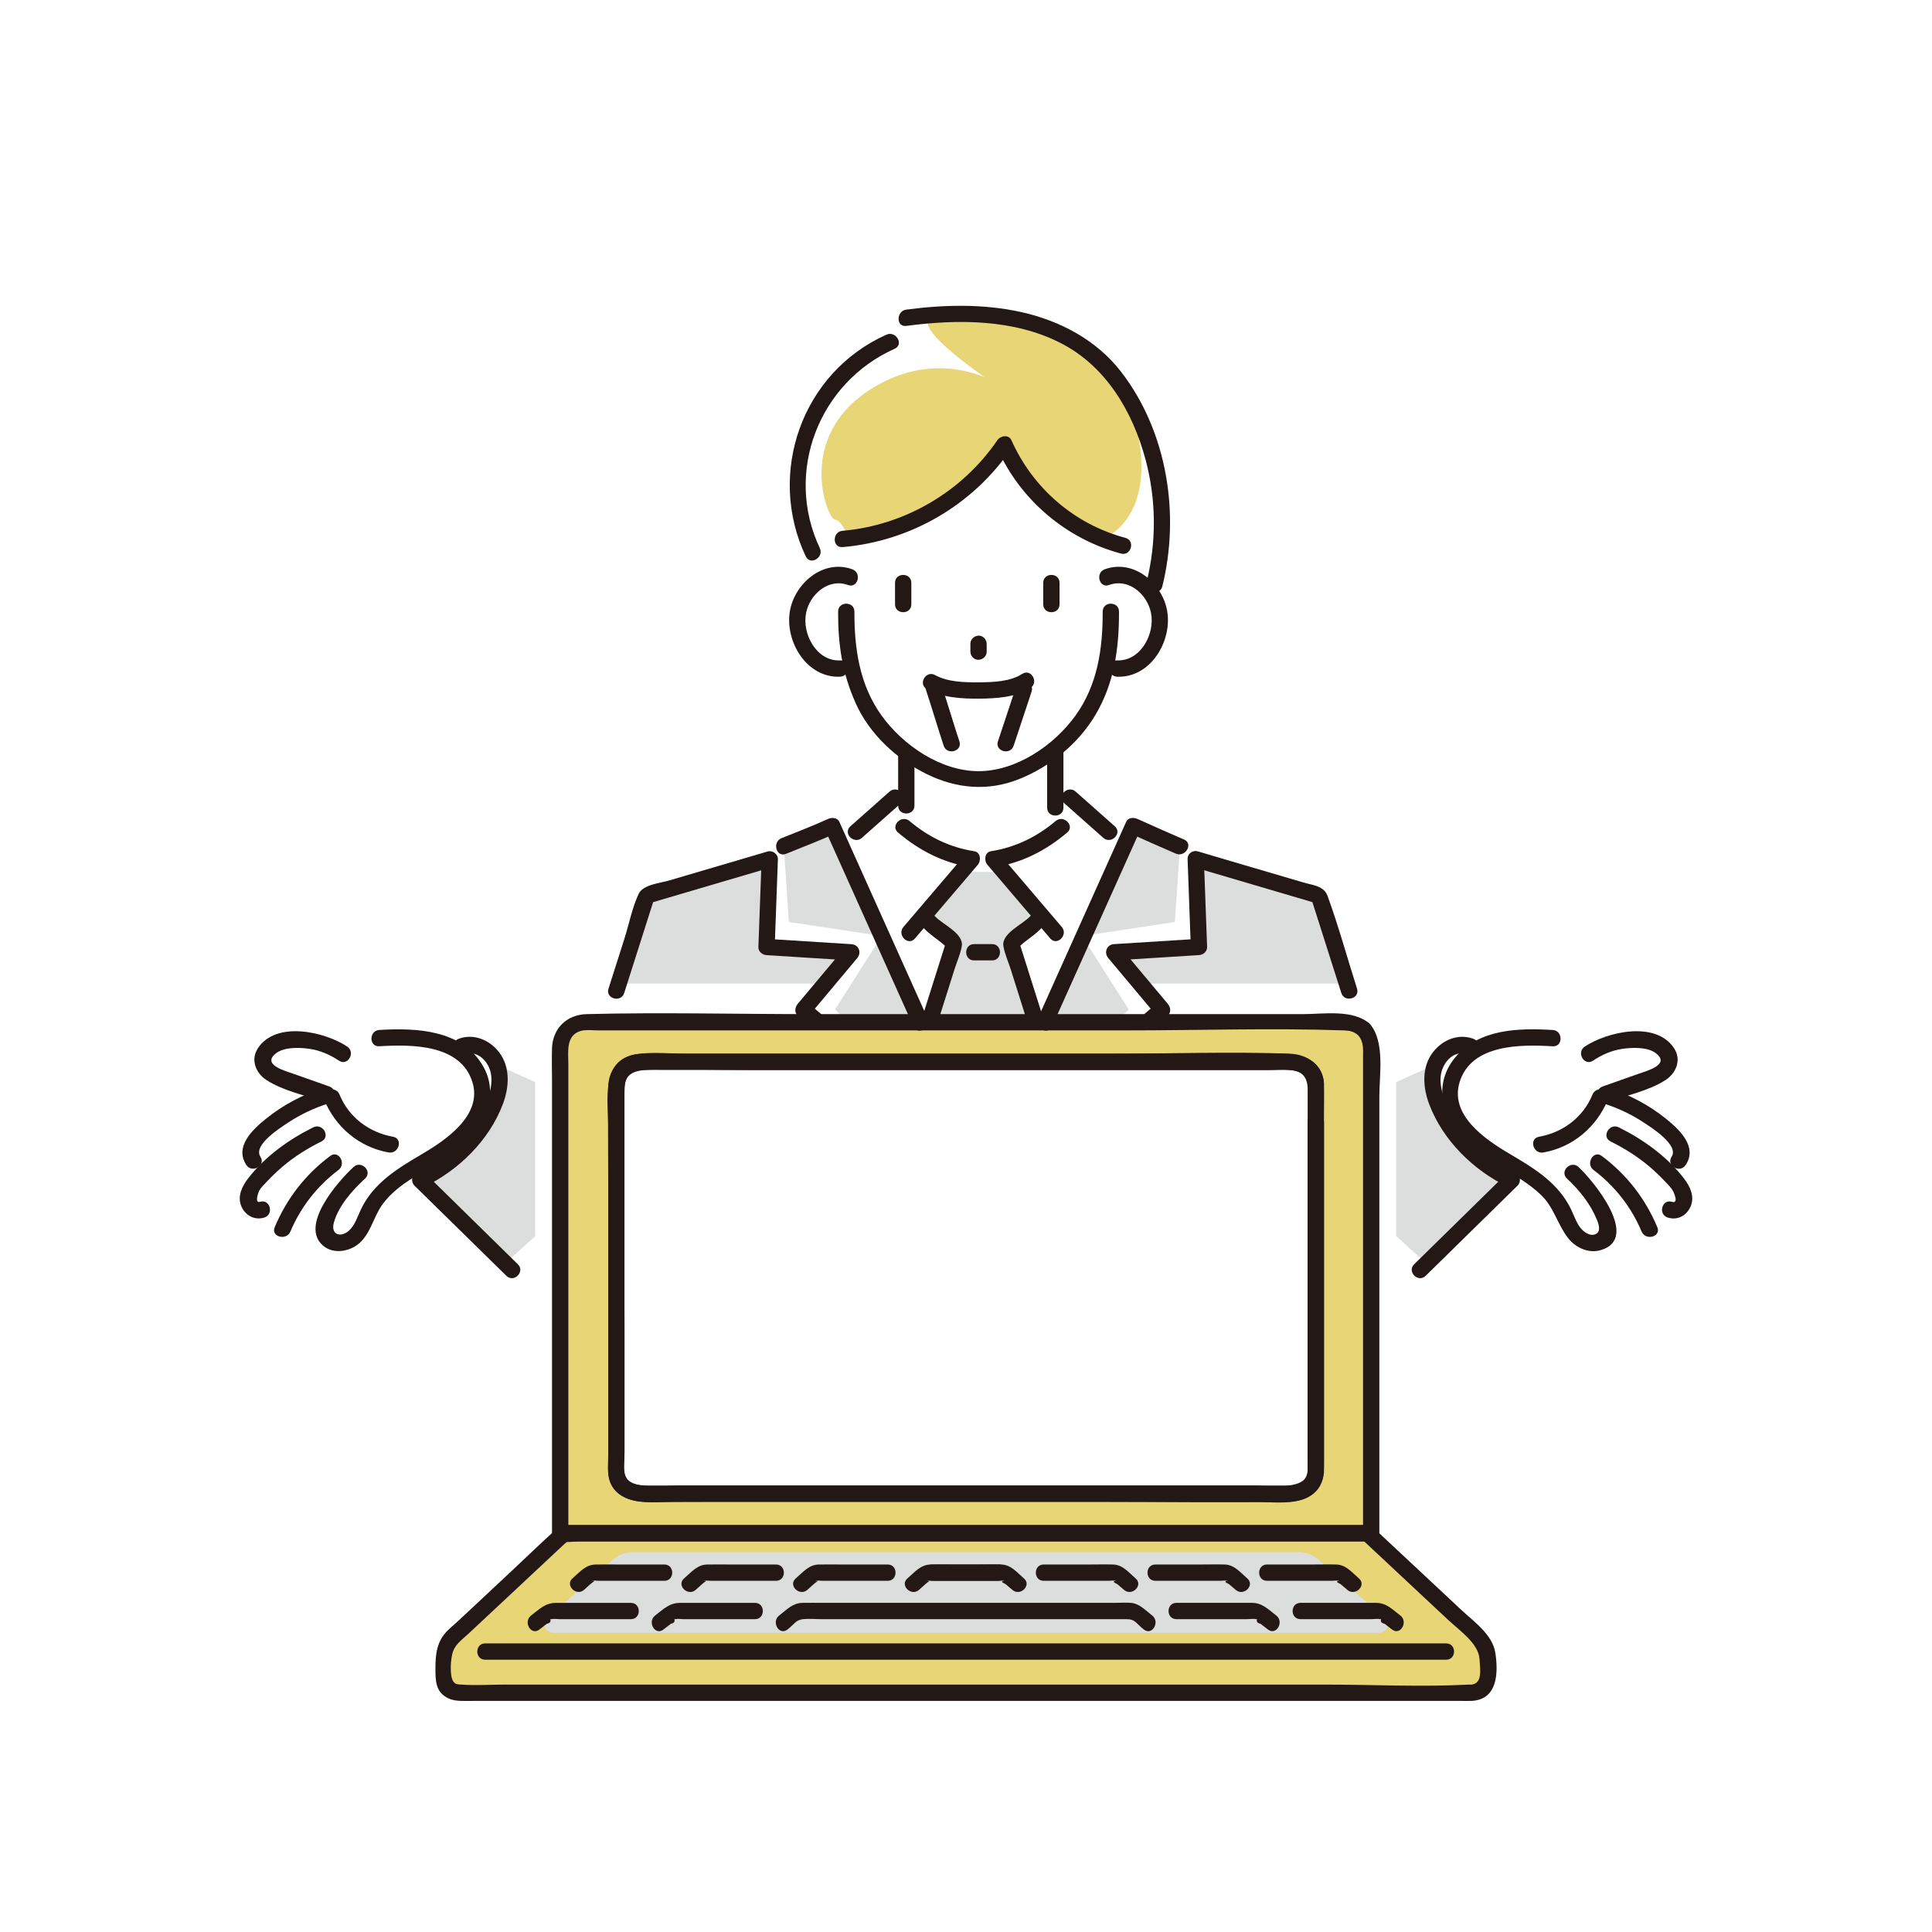
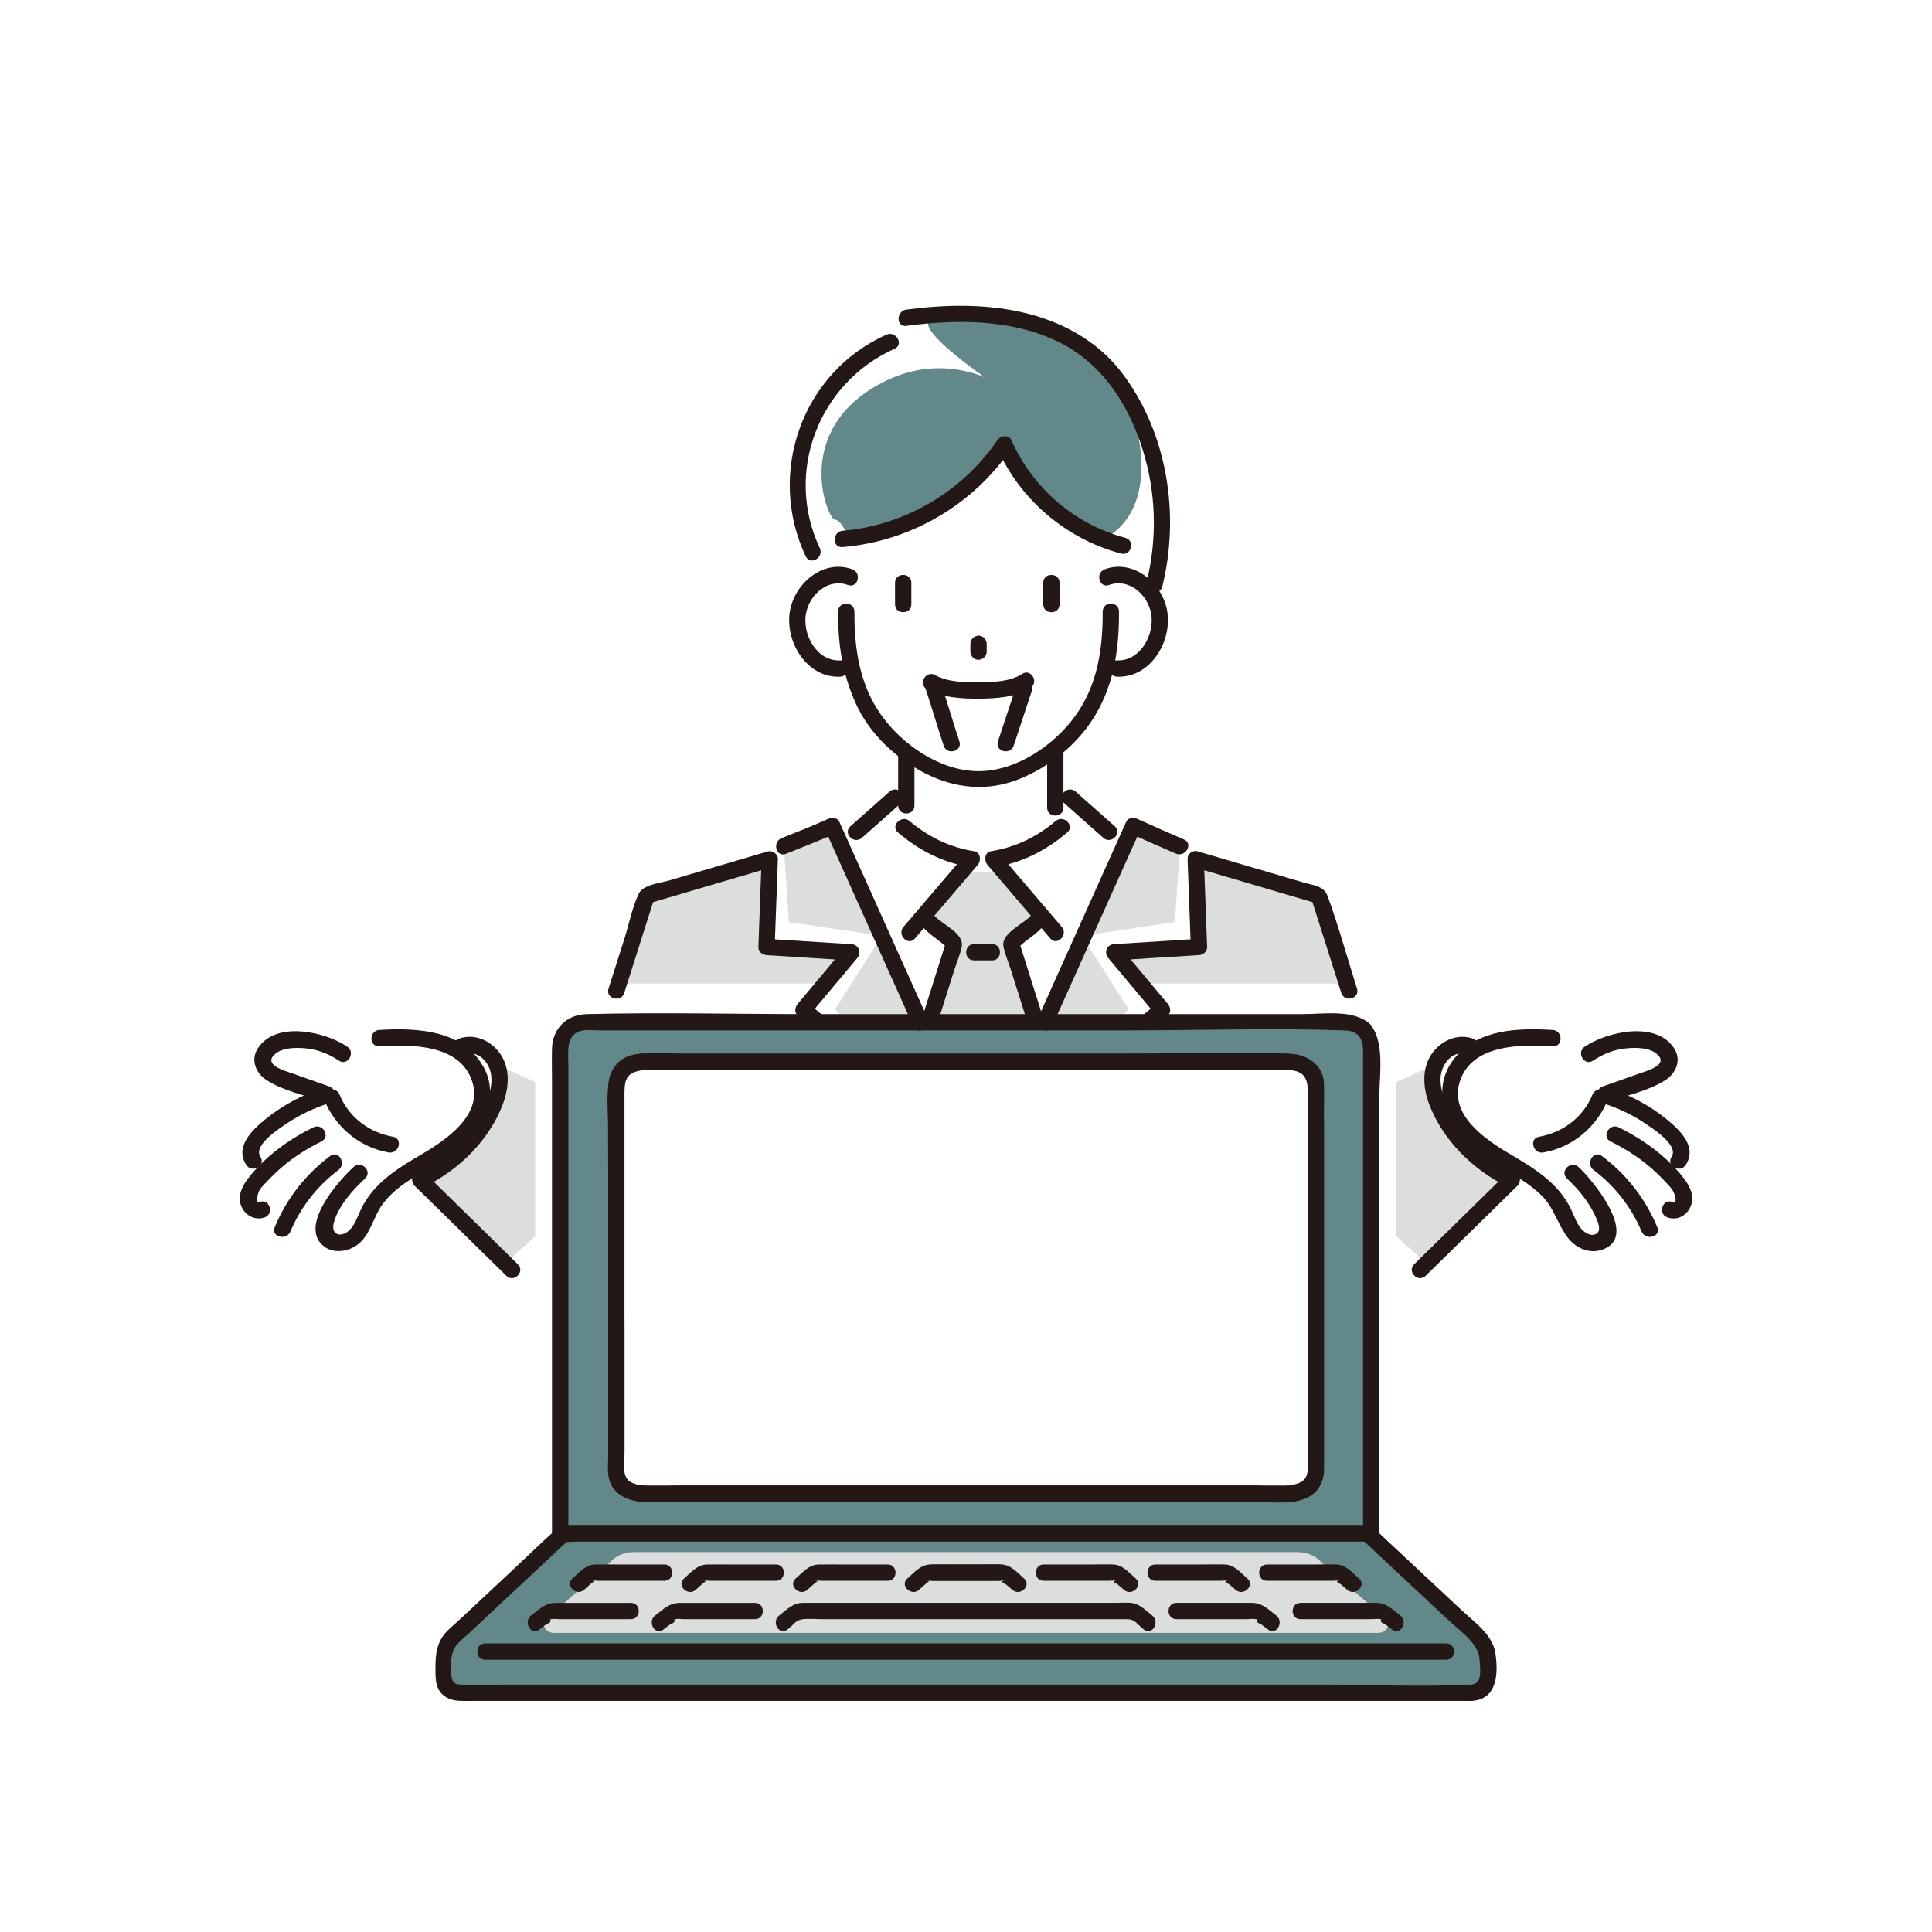
<svg xmlns="http://www.w3.org/2000/svg" viewBox="0 0 799.99 799.99" width="799.99" height="799.99">
  <defs>
-     <style>.a13910{fill:#e8d575;}.a13911{fill:#dcdddd;}.a13912{fill:#231815;}</style>
+     <style>.a13910{fill:#638889;}.a13911{fill:#dcdddd;}.a13912{fill:#231815;}</style>
  </defs>
  <g id="Y_K20">
    <polygon class="a13911" points="316.7 356.41 267.32 372.22 256.17 407.26 341.05 407.26 352.03 394.98 317.41 392.11 316.7 356.41" fill="#DCDDDD" />
    <polygon class="a13911" points="498.14 356.41 547.51 372.22 558.66 407.26 473.78 407.26 462.81 394.98 497.43 392.11 498.14 356.41" fill="#DCDDDD" />
-     <path class="a13910" d="m459.97,154.01c-12.85-17.39-34.99-18.79-34.99-18.79,0,0-40.7-8.63-40.7-1.13,0,4.35,12.65,14.49,23.29,22.02-11.16-4.41-27.77-6.67-46.04,4.44-32.93,20.01-18.76,54.61-15.84,54.61s6.34,8.75,6.34,8.75c0,0,11.22-3.1,24.83-7.72,13.61-4.62,40.11-30.21,40.11-30.21,0,0,17.72,21.05,25.01,28.35,7.29,7.29,18,7.09,18,7.09,20.5-14.17,12.85-50.02,0-67.41Z" style="" fill="#E8D575" />
+     <path class="a13910" d="m459.97,154.01c-12.85-17.39-34.99-18.79-34.99-18.79,0,0-40.7-8.63-40.7-1.13,0,4.35,12.65,14.49,23.29,22.02-11.16-4.41-27.77-6.67-46.04,4.44-32.93,20.01-18.76,54.61-15.84,54.61s6.34,8.75,6.34,8.75c0,0,11.22-3.1,24.83-7.72,13.61-4.62,40.11-30.21,40.11-30.21,0,0,17.72,21.05,25.01,28.35,7.29,7.29,18,7.09,18,7.09,20.5-14.17,12.85-50.02,0-67.41Z" style="" fill="#638889" />
    <path class="a13911" d="m175.19,487.94l34.02,35.17,12.39-11.25v-63.8l-13.77-6.18s-7.1,35.46-32.64,46.06Z" fill="#DCDDDD" />
    <path class="a13911" d="m624.55,487.94l-34.02,35.17-12.39-11.25v-63.8s13.77-6.18,13.77-6.18c0,0,7.1,35.46,32.64,46.06Z" fill="#DCDDDD" />
    <path class="a13911" d="m426.83,423.3l2.15,8.34-3.77,8.05h-35.8l-4.64-10.18,1.65-6.21,8.38-31.61-13.21-11.47c5.45-6.39,10.91-12.78,16.36-19.18h16l16.37,20.74-11.46,9.63-.2.17,8.17,31.72Z" fill="#DCDDDD" />
    <path class="a13911" d="m342.79,342.83l20.18,44.43-36.31-5.48-2.13-31.48s.03-.02.05-.02l17.99-7.93.22.48Z" fill="#DCDDDD" />
-     <polygon class="a13910" points="365.11 387.58 363.95 389.41 362.97 387.26 365.11 387.58" style="" fill="#E8D575" />
+     <polygon class="a13910" points="365.11 387.58 363.95 389.41 362.97 387.26 365.11 387.58" style="" fill="#638889" />
    <polygon class="a13911" points="386.78 439.69 367.25 439.69 351.02 423.3 345.76 417.99 363.95 389.41 379.34 423.3 386.78 439.69" fill="#DCDDDD" />
-     <polygon class="a13910" points="448.82 387.46 450.17 387.26 449.19 389.41 448.46 388.26 448.03 387.58 448.82 387.46" style="" fill="#E8D575" />
+     <polygon class="a13910" points="448.82 387.46 450.17 387.26 449.19 389.41 448.46 388.26 448.03 387.58 448.82 387.46" style="" fill="#638889" />
    <polygon class="a13911" points="433.8 423.3 449.19 389.41 467.38 417.99 462.12 423.3 445.89 439.69 426.36 439.69 433.8 423.3" fill="#DCDDDD" />
    <polygon class="a13911" points="488.61 350.3 488.59 350.55 486.48 381.78 450.17 387.26 470.47 342.56 470.57 342.35 488.61 350.3" fill="#DCDDDD" />
-     <path class="a13910" d="m610.29,676.1l-44.09-41.23h1.58v-202.21c0-2.46-1.14-4.69-3.01-6.35-.03-.03-.06-.06-.09-.08-2.06-1.81-4.98-2.93-8.22-2.93H243.27c-3.21,0-6.11,1.11-8.17,2.88-1.94,1.68-3.14,3.96-3.14,6.48v202.21h1.53l-44.09,41.23c-3.64,2.7-5.72,6.55-5.72,10.59v8.73c0,3.03,2.97,5.48,6.63,5.48h419.07c3.66,0,6.63-2.45,6.63-5.48v-8.73c0-4.04-2.08-7.89-5.72-10.59Zm-355.07-227.62c0-4.86,4.76-8.79,10.63-8.79h268.37c5.87,0,10.63,3.93,10.63,8.79v161.21c0,4.86-4.76,8.8-10.63,8.8h-268.37c-5.87,0-10.63-3.94-10.63-8.8v-161.21Z" style="" fill="#E8D575" />
+     <path class="a13910" d="m610.29,676.1l-44.09-41.23h1.58v-202.21c0-2.46-1.14-4.69-3.01-6.35-.03-.03-.06-.06-.09-.08-2.06-1.81-4.98-2.93-8.22-2.93H243.27c-3.21,0-6.11,1.11-8.17,2.88-1.94,1.68-3.14,3.96-3.14,6.48v202.21h1.53l-44.09,41.23c-3.64,2.7-5.72,6.55-5.72,10.59v8.73c0,3.03,2.97,5.48,6.63,5.48h419.07c3.66,0,6.63-2.45,6.63-5.48v-8.73c0-4.04-2.08-7.89-5.72-10.59Zm-355.07-227.62c0-4.86,4.76-8.79,10.63-8.79h268.37c5.87,0,10.63,3.93,10.63,8.79v161.21c0,4.86-4.76,8.8-10.63,8.8h-268.37c-5.87,0-10.63-3.94-10.63-8.8v-161.21Z" style="" fill="#638889" />
    <path class="a13911" d="m226.36,670.27l27.48-24.53c2.18-1.94,5.24-3.05,8.44-3.05h275.2c3.19,0,6.23,1.09,8.41,3.02l27.75,24.55c2.52,2.23.61,5.87-3.07,5.87H229.44c-3.68,0-5.59-3.63-3.09-5.86Z" fill="#DCDDDD" />
  </g>
  <g id="_レイヤー_1">
    <g>
      <g>
        <g>
          <path class="a13912" d="m352.92,235.73c-12-4.39-24,5.85-25.88,17.53-2.01,12.48,7.05,27.51,20.79,26.95,4.33-.18,4.35-6.93,0-6.75-9.78.4-15.84-11.07-14.03-19.75,1.61-7.76,9.31-14.4,17.33-11.47,4.09,1.49,5.85-5.03,1.79-6.51h0Z" fill="#231815" />
          <path class="a13912" d="m459.25,242.23c8.02-2.93,15.72,3.71,17.33,11.47,1.8,8.68-4.26,20.15-14.03,19.75-4.34-.18-4.34,6.57,0,6.75,13.73.56,22.8-14.47,20.79-26.95-1.88-11.68-13.88-21.91-25.88-17.53-4.05,1.48-2.3,8,1.79,6.51h0Z" fill="#231815" />
          <path class="a13912" d="m456.59,253.23c.05,15.26-2.06,30.29-11.25,43.06-8.88,12.35-24.53,23.03-40.15,23.03-15.62,0-31.28-10.69-40.15-23.03-9.19-12.77-11.3-27.8-11.25-43.06.01-4.34-6.74-4.35-6.75,0-.05,13.66,1.68,25.44,7.31,38.03,5.68,12.7,16.99,23.16,29.36,29.26,12.23,6.03,25.33,7.22,38.11,2.15,12.87-5.11,24.57-14.58,31.7-26.53,7.91-13.27,9.88-27.8,9.83-42.91-.01-4.34-6.76-4.35-6.75,0h0Z" fill="#231815" />
        </g>
        <g>
          <path class="a13912" d="m370.61,241.32v8.92c0,4.34,6.75,4.35,6.75,0v-8.92c0-4.34-6.75-4.35-6.75,0h0Z" fill="#231815" />
          <path class="a13912" d="m431.98,241.32v8.92c0,4.34,6.75,4.35,6.75,0v-8.92c0-4.34-6.75-4.35-6.75,0h0Z" fill="#231815" />
        </g>
        <path class="a13912" d="m383.8,285.37c6.37,3.53,14.53,3.98,21.66,3.92,6.93-.06,15.24-.52,21.22-4.42,3.63-2.36.25-8.21-3.41-5.83-4.99,3.24-12.06,3.44-17.82,3.49-5.9.05-12.96-.06-18.25-3-3.8-2.11-7.21,3.72-3.41,5.83h0Z" fill="#231815" />
      </g>
      <path class="a13912" d="m371.9,312.64v20.94c0,4.34,6.75,4.35,6.75,0v-20.94c0-4.34-6.75-4.35-6.75,0h0Z" fill="#231815" />
      <path class="a13912" d="m378.86,388.6c8.67-10.16,17.34-20.33,26.01-30.49,1.46-1.71,1.24-5.21-1.49-5.64-10.06-1.57-19.01-5.94-26.76-12.5-3.3-2.79-8.09,1.96-4.77,4.77,8.62,7.29,18.52,12.48,29.74,14.24-.5-1.88-.99-3.76-1.49-5.64-8.67,10.16-17.34,20.33-26.01,30.49-2.8,3.29,1.95,8.08,4.77,4.77h0Z" fill="#231815" />
      <path class="a13912" d="m368.34,327.78c-5.41,4.79-10.82,9.58-16.22,14.38-3.26,2.89,1.53,7.65,4.77,4.77,5.41-4.79,10.82-9.58,16.22-14.38,3.26-2.89-1.53-7.65-4.77-4.77h0Z" fill="#231815" />
      <path class="a13912" d="m439.65,383.82c-8.67-10.16-17.34-20.33-26.01-30.49l-1.49,5.64c11.23-1.75,21.12-6.94,29.74-14.24,3.32-2.81-1.47-7.56-4.77-4.77-7.75,6.56-16.71,10.93-26.76,12.5-2.73.43-2.95,3.93-1.49,5.64,8.67,10.16,17.34,20.33,26.01,30.49,2.82,3.31,7.58-1.48,4.77-4.77h0Z" fill="#231815" />
      <path class="a13912" d="m440.63,332.55c5.41,4.79,10.82,9.58,16.22,14.38,3.24,2.87,8.03-1.88,4.77-4.77-5.41-4.79-10.82-9.58-16.22-14.38-3.24-2.87-8.03,1.88-4.77,4.77h0Z" fill="#231815" />
      <path class="a13912" d="m433.59,311.41v23.03c0,4.34,6.75,4.35,6.75,0v-23.03c0-4.34-6.75-4.35-6.75,0h0Z" fill="#231815" />
      <path class="a13912" d="m258.47,411.17c4.18-13.15,8.37-26.3,12.55-39.45l-2.36,2.36c16.99-5,33.98-10.01,50.97-15.01l-4.27-3.25c-.44,12.1-.89,24.2-1.33,36.3-.07,1.91,1.61,3.26,3.38,3.38,11.72.74,23.45,1.47,35.17,2.21l-2.39-5.76c-6.63,7.92-13.27,15.84-19.9,23.76-1.09,1.3-1.49,3.52,0,4.77,2.06,1.74,4.13,3.48,6.19,5.22,3.3,2.78,8.1-1.97,4.77-4.77-2.06-1.74-4.13-3.48-6.19-5.22v4.77c6.63-7.92,13.27-15.84,19.9-23.76,1.91-2.28.65-5.57-2.39-5.76-11.72-.74-23.45-1.47-35.17-2.21l3.38,3.38c.44-12.1.89-24.2,1.33-36.3.08-2.17-2.22-3.86-4.27-3.25-13.58,4-27.17,8-40.75,12-3.63,1.07-10.81,1.69-12.61,5.48-2.72,5.73-4.02,12.64-5.94,18.67-2.19,6.89-4.38,13.78-6.58,20.66-1.32,4.15,5.19,5.93,6.51,1.79h0Z" fill="#231815" />
      <path class="a13912" d="m384.06,421.6c-9.83-21.9-19.67-43.79-29.5-65.69-2.34-5.2-4.67-10.41-7.01-15.61-.8-1.78-3.11-1.89-4.62-1.21-6.35,2.87-12.84,5.37-19.3,7.96-3.98,1.59-2.25,8.12,1.79,6.51,7.01-2.8,14.03-5.53,20.92-8.64l-4.62-1.21c9.5,21.15,18.99,42.29,28.49,63.44,2.67,5.95,5.35,11.91,8.02,17.86,1.78,3.96,7.6.53,5.83-3.41h0Z" fill="#231815" />
      <path class="a13912" d="m491.75,355.81c.44,12.1.89,24.2,1.33,36.3l3.38-3.38c-11.72.74-23.45,1.47-35.17,2.21-3.05.19-4.29,3.49-2.39,5.76,6.64,7.92,13.27,15.84,19.91,23.76v-4.77c-2.06,1.74-4.13,3.48-6.19,5.22-3.33,2.8,1.47,7.56,4.77,4.77,2.06-1.74,4.13-3.48,6.19-5.22,1.48-1.25,1.09-3.47,0-4.77-6.64-7.92-13.27-15.84-19.91-23.76l-2.39,5.76c11.72-.74,23.45-1.47,35.17-2.21,1.77-.11,3.45-1.46,3.38-3.38-.44-12.1-.89-24.2-1.33-36.3-.16-4.33-6.91-4.35-6.75,0h0Z" fill="#231815" />
      <path class="a13912" d="m435.64,425c9.77-21.77,19.55-43.53,29.32-65.3,2.4-5.33,4.79-10.67,7.19-16l-4.62,1.21c6.42,2.92,12.88,5.75,19.35,8.55,3.95,1.71,7.39-4.11,3.41-5.83-6.47-2.8-12.93-5.63-19.35-8.55-1.52-.69-3.81-.58-4.62,1.21-9.41,20.96-18.83,41.91-28.24,62.87-2.76,6.14-5.51,12.28-8.27,18.43-1.76,3.93,4.05,7.37,5.83,3.41h0Z" fill="#231815" />
      <path class="a13912" d="m382.38,384.17c3.07,3.38,7.24,5.48,10.32,8.86l-.87-3.28c-3.44,10.89-6.88,21.77-10.32,32.66-1.31,4.15,5.2,5.93,6.51,1.79,2.4-7.59,4.79-15.18,7.19-22.76.98-3.1,2.45-6.37,3.03-9.58.97-5.37-8-9.07-11.08-12.46s-7.69,1.56-4.77,4.77h0Z" fill="#231815" />
      <path class="a13912" d="m426.59,379.39c-3.05,3.35-12,7.08-11.11,12.37.54,3.23,2.07,6.55,3.05,9.67,2.4,7.59,4.79,15.18,7.19,22.76,1.3,4.13,7.82,2.36,6.51-1.79-3.44-10.89-6.88-21.77-10.32-32.66l-.87,3.28c3.07-3.38,7.24-5.48,10.32-8.86s-1.84-7.99-4.77-4.77h0Z" fill="#231815" />
      <path class="a13912" d="m403.33,397.68h7.47c4.34,0,4.35-6.75,0-6.75h-7.47c-4.34,0-4.35,6.75,0,6.75h0Z" fill="#231815" />
    </g>
    <g>
      <g>
        <path class="a13912" d="m567.15,423.92c-6.83-6.09-19.1-4-27.59-4h-54.5c-49.98,0-99.95,0-149.93,0-30.69,0-61.5-.78-92.19,0-8.27.21-14.11,5.89-14.37,14.19-.14,4.36,0,8.75,0,13.11v62.24c0,41.04,0,82.08,0,123.11v2.29c0,1.82,1.55,3.38,3.38,3.38h335.82c1.82,0,3.38-1.55,3.38-3.38v-180.92c0-9,2.42-22.71-4-30.03-2.87-3.27-7.63,1.52-4.77,4.77,2.44,2.79,2.02,6.05,2.02,9.43v196.74l3.38-3.38H231.96l3.38,3.38v-194.2c0-4.77-1.11-11.58,4.63-13.61,2.33-.83,5.51-.38,7.92-.38h218.55c29.98,0,60.16-1.03,90.12,0,2.18.07,4.04.43,5.82,2.02,3.23,2.88,8.02-1.88,4.77-4.77Z" fill="#231815" />
        <path class="a13912" d="m541.47,609.69c-.63,7.74-17.23,5.42-22.33,5.42h-250.55c-4.17,0-9.16-.22-10-5.46-.43-2.72,0-5.87,0-8.62v-49.25c0-33.79-.59-67.63,0-101.41.15-8.56,9.36-7.32,15.58-7.32h252.64c2.36,0,4.74-.1,7.09,0,5.61.23,7.57,3.38,7.57,8.1v158.53c0,4.34,6.75,4.35,6.75,0v-148.04c0-4.17.13-8.36,0-12.52-.25-7.93-6.58-12.54-14.18-12.82-24.46-.88-49.11,0-73.58,0h-176.19c-6.75,0-14.05-.8-20.76.2-14.94,2.23-11.67,19.24-11.67,30.1v138.08c0,4.6-.32,9.08,3.2,12.76,5.89,6.15,17.14,4.41,24.91,4.41h172.73c26.83,0,53.69.4,80.52,0,7.57-.11,14.36-4.07,15.02-12.17.35-4.33-6.4-4.31-6.75,0Z" fill="#231815" />
      </g>
      <path class="a13912" d="m541.47,464.82v138.31c0,4,.99,8.79-3.24,11.01-2.4,1.26-5.34.97-7.99.97-28.36,0-56.71,0-85.07,0h-164.26c-4.87,0-19.83,2.16-22.07-3.98-.91-2.5-.26-6.14-.26-8.7v-150.36c0-4.98,1.07-8.73,7.48-9.01,14.44-.63,29.05,0,43.51,0h215.54c4.85,0,15.78-1.57,16.35,5.41.35,4.3,7.1,4.34,6.75,0-.78-9.6-9.28-12.16-17.49-12.16h-252.08c-4.25,0-8.55-.18-12.8,0-8.39.35-13.9,5.73-14,13.95-.16,13.28,0,26.58,0,39.87,0,37.51,0,75.02,0,112.52,0,3.1-.42,6.66.36,9.7,1.75,6.85,8.64,9.45,15.04,9.51,9.35.09,18.71,0,28.07,0h223.83c7.11,0,17.63,1.59,23.79-2.67,4.96-3.43,5.3-8.31,5.3-13.64v-140.74c0-4.34-6.75-4.35-6.75,0h0Z" fill="#231815" />
      <path class="a13912" d="m566.19,631.5H235.63c-2.21,0-3.59.19-5.38,1.79-6.21,5.57-12.2,11.41-18.29,17.11-7.18,6.71-14.36,13.43-21.54,20.14-1.66,1.56-3.46,3.04-5.08,4.63-4.41,4.35-5.03,9.58-5.03,15.43,0,5.06-.1,9.95,5.16,12.55,1.7.84,3.48,1.08,5.34,1.14,2.01.07,4.03,0,6.04,0,26.28,0,52.55,0,78.83,0,42.72,0,85.44,0,128.17,0,42.36,0,84.71,0,127.07,0,24.69,0,49.37,0,74.06,0,1.44,0,2.91.07,4.35,0,10.77-.52,11.12-11.5,9.86-19.83-1.15-7.62-8.75-12.84-14.09-17.83-7.77-7.27-15.55-14.54-23.32-21.8-4.4-4.11-8.79-8.22-13.19-12.33-3.17-2.96-7.95,1.8-4.77,4.77,11.98,11.2,23.96,22.4,35.94,33.6,4.58,4.28,12.63,9.72,12.88,16.31.14,3.53,1.46,9.81-3.28,10.36-.36.04-.73-.02-1.1,0-19.91,1.05-40.17,0-60.1,0-39.14,0-78.29,0-117.43,0-42.93,0-85.86,0-128.79,0-30.85,0-61.71,0-92.56,0-6.06,0-12.31.44-18.35,0-1.3-.09-2.4.03-3.33-1.29-1.66-2.35-1.12-9.83-.07-12.59,1.14-3.03,4.12-5.1,6.45-7.28,2.77-2.59,5.54-5.18,8.31-7.77,7.64-7.15,15.29-14.29,22.93-21.44,2.83-2.64,5.65-5.29,8.48-7.93.41-.39,1.57-1.13,1.78-1.67.47-1.19-1.65,1.05-1.97.69.49.54,4.68,0,5.37,0h327.23c4.34,0,4.35-6.75,0-6.75Z" fill="#231815" />
      <path class="a13912" d="m200.89,687.24c102.68,0,205.36,0,308.03,0h89.91c4.34,0,4.35-6.75,0-6.75-102.68,0-205.36,0-308.03,0h-89.91c-4.34,0-4.35,6.75,0,6.75h0Z" fill="#231815" />
      <g>
        <path class="a13912" d="m223.31,674.76c1.03-.79,2.06-1.59,3.1-2.38,1.33-.3,1.81-.94,1.43-1.92.15-.06.39.04.55,0,.96-.28,2.43,0,3.41,0h29.44c4.34,0,4.35-6.75,0-6.75h-30.95c-4.48,0-6.74,2.43-10.38,5.23-3.39,2.61-.04,8.48,3.41,5.83h0Z" fill="#231815" />
        <path class="a13912" d="m274.68,674.76l3.1-2.38c1.33-.3,1.81-.94,1.43-1.92.15-.06.39.04.55,0,.96-.28,2.43,0,3.41,0h29.44c4.34,0,4.35-6.75,0-6.75h-30.95c-4.48,0-6.74,2.43-10.38,5.23-3.39,2.61-.04,8.48,3.41,5.83h0Z" fill="#231815" />
        <path class="a13912" d="m579.83,668.93c-3.46-2.66-5.79-5.23-10.11-5.23-3.86,0-7.71,0-11.57,0-6.55,0-13.1,0-19.65,0-4.34,0-4.35,6.75,0,6.75,6.06,0,12.13,0,18.19,0,3.75,0,7.5,0,11.25,0,.95,0,2.48-.27,3.41,0,.14.04.4-.06.55,0-.38.98.1,1.62,1.43,1.92l3.1,2.38c3.44,2.65,6.8-3.21,3.41-5.83h0Z" fill="#231815" />
        <path class="a13912" d="m528.45,668.93c-3.46-2.66-5.79-5.23-10.11-5.23-3.86,0-7.71,0-11.57,0-6.55,0-13.1,0-19.65,0-4.34,0-4.35,6.75,0,6.75,6.06,0,12.13,0,18.19,0,3.75,0,7.5,0,11.25,0,.95,0,2.48-.27,3.41,0,.14.04.4-.06.55,0-.38.98.1,1.62,1.43,1.92l3.1,2.38c3.44,2.65,6.8-3.21,3.41-5.83h0Z" fill="#231815" />
        <path class="a13912" d="m477.08,668.93c-2.79-2.15-5.22-4.93-8.8-5.23-2.27-.19-4.63,0-6.91,0-6.61,0-13.22,0-19.83,0-6.44,0-12.89,0-19.33,0-20.15,0-40.3,0-60.45,0h-20.76c-2.91,0-5.83-.06-8.75,0-4.04.08-6.43,2.78-9.61,5.23-3.39,2.61-.04,8.48,3.41,5.83,2.88-2.22,3.42-3.97,6.45-4.31,2.46-.27,5.12,0,7.59,0h19.2c6.07,0,12.15,0,18.22,0,19.91,0,39.83,0,59.74,0,6.53,0,13.06,0,19.6,0,3.19,0,6.39,0,9.58,0,3.76,0,3.9,1.73,7.24,4.31,3.44,2.65,6.8-3.21,3.41-5.83h0Z" fill="#231815" />
      </g>
      <g>
        <path class="a13912" d="m241.81,658.34c1.36-1.16,2.69-2.58,4.18-3.57.64-.43-1.56.1-.63-.2.72-.23,1.89,0,2.64,0h27.09c4.34,0,4.35-6.75,0-6.75h-18.45c-3.33,0-6.67-.06-10,0-4.2.08-6.44,3.05-9.6,5.75s1.49,7.58,4.77,4.77h0Z" fill="#231815" />
        <path class="a13912" d="m288.04,658.34c1.36-1.16,2.69-2.58,4.18-3.57.64-.43-1.56.1-.63-.2.72-.23,1.89,0,2.64,0h27.09c4.34,0,4.35-6.75,0-6.75h-18.45c-3.33,0-6.67-.06-10,0-4.2.08-6.44,3.05-9.6,5.75-3.31,2.83,1.49,7.58,4.77,4.77h0Z" fill="#231815" />
        <path class="a13912" d="m334.28,658.34c1.36-1.16,2.69-2.58,4.18-3.57.64-.43-1.56.1-.63-.2.72-.23,1.89,0,2.64,0h27.09c4.34,0,4.35-6.75,0-6.75h-18.45c-3.33,0-6.67-.06-10,0-4.2.08-6.44,3.05-9.6,5.75-3.31,2.83,1.49,7.58,4.77,4.77h0Z" fill="#231815" />
        <path class="a13912" d="m380.52,658.34c1.36-1.16,2.69-2.58,4.18-3.57.64-.43-1.56.1-.63-.2.72-.23,1.89,0,2.64,0h27.09c4.34,0,4.35-6.75,0-6.75h-18.45c-3.33,0-6.67-.06-10,0-4.2.08-6.44,3.05-9.6,5.75-3.31,2.83,1.49,7.58,4.77,4.77h0Z" fill="#231815" />
        <path class="a13912" d="m562.69,653.57c-2.97-2.54-5.35-5.65-9.36-5.75-3.41-.09-6.83,0-10.24,0-6.15,0-12.3,0-18.45,0-4.34,0-4.35,6.75,0,6.75,5.5,0,11.01,0,16.51,0,3.42,0,6.83,0,10.25,0,.8,0,2.04-.22,2.82,0,.67.18.14.19-.01.1-1.04.09-.73.52.92,1.29l2.79,2.38c3.28,2.81,8.08-1.94,4.77-4.77h0Z" fill="#231815" />
        <path class="a13912" d="m516.46,653.57c-2.97-2.54-5.35-5.65-9.36-5.75-3.41-.09-6.83,0-10.24,0-6.15,0-12.3,0-18.45,0-4.34,0-4.35,6.75,0,6.75,5.5,0,11.01,0,16.51,0,3.42,0,6.83,0,10.25,0,.8,0,2.04-.22,2.82,0,.67.18.14.19-.01.1-1.04.09-.73.52.92,1.29l2.79,2.38c3.28,2.81,8.08-1.94,4.77-4.77h0Z" fill="#231815" />
        <path class="a13912" d="m470.22,653.57c-2.97-2.54-5.35-5.65-9.36-5.75-3.41-.09-6.83,0-10.24,0-6.15,0-12.3,0-18.45,0-4.34,0-4.35,6.75,0,6.75,5.5,0,11.01,0,16.51,0,3.42,0,6.83,0,10.25,0,.8,0,2.04-.22,2.82,0,.67.18.14.19-.01.1-1.04.09-.73.52.92,1.29l2.79,2.38c3.28,2.81,8.08-1.94,4.77-4.77h0Z" fill="#231815" />
        <path class="a13912" d="m423.98,653.57c-2.97-2.54-5.35-5.65-9.36-5.75-3.41-.09-6.83,0-10.24,0-6.15,0-12.3,0-18.45,0-4.34,0-4.35,6.75,0,6.75,5.5,0,11.01,0,16.51,0,3.42,0,6.83,0,10.25,0,.8,0,2.04-.22,2.82,0,.67.18.14.19-.01.1-1.04.09-.73.52.92,1.29.93.79,1.86,1.59,2.79,2.38,3.28,2.81,8.08-1.94,4.77-4.77h0Z" fill="#231815" />
      </g>
    </g>
    <g>
      <path class="a13912" d="m143.78,433.37c-9.24-6.17-29.5-10.85-37.01.71-3.1,4.76-.89,10.23,3.57,13.14,6.93,4.52,16.47,6.42,24.19,9.15,4.1,1.45,5.87-5.07,1.79-6.51-4.96-1.75-9.91-3.5-14.87-5.25-3.51-1.24-13.35-3.83-7.02-8.57,3.44-2.58,9.76-2.33,13.76-1.74,4.44.66,8.46,2.43,12.17,4.9,3.62,2.42,7.01-3.43,3.41-5.83h0Z" fill="#231815" />
      <path class="a13912" d="m134.1,455.06c4.68,11.51,14.49,19.96,26.84,22.14,4.25.75,6.07-5.75,1.79-6.51-9.86-1.74-18.31-8.05-22.13-17.43-1.61-3.97-8.15-2.23-6.51,1.79h0Z" fill="#231815" />
      <path class="a13912" d="m134,450.47c-8.78,2.83-16.87,7.1-24.04,12.92-5.52,4.48-12.92,11.46-7.96,19,2.38,3.61,8.23.23,5.83-3.41-3.19-4.84,8.34-12.08,11.57-14.21,5.1-3.36,10.58-5.92,16.39-7.8,4.12-1.33,2.36-7.85-1.79-6.51h0Z" fill="#231815" />
      <path class="a13912" d="m129.71,466.8c-10.13,5.02-20.01,12.12-26.97,21.14-2.53,3.28-4.54,7.45-2.8,11.57,1.61,3.8,5.55,5.9,9.51,4.64,4.13-1.31,2.36-7.83-1.79-6.51-2.38.75-.7-3.97-.24-4.76.74-1.29,1.99-2.43,2.99-3.51,2.09-2.24,4.3-4.37,6.64-6.35,4.89-4.16,10.33-7.55,16.08-10.39,3.89-1.93.48-7.75-3.41-5.83h0Z" fill="#231815" />
      <path class="a13912" d="m136.73,478.65c-10.32,7.74-17.99,17.6-22.98,29.49-1.68,4,4.85,5.75,6.51,1.79,4.24-10.1,11.12-18.89,19.88-25.46,3.43-2.57.07-8.44-3.41-5.83h0Z" fill="#231815" />
      <path class="a13912" d="m146.4,483.22c-6.31,5.82-22.9,24.5-12.3,32.83,3.88,3.05,9.66,2.31,13.53-.37,5.64-3.9,6.77-11.38,10.55-16.7,8.1-11.41,23.1-15.43,33.28-24.56,9.25-8.3,15.35-21.14,8.58-32.93-8.69-15.13-27.58-15.93-42.98-15.01-4.32.26-4.35,7.01,0,6.75,13.19-.78,33.53-.97,38.52,14.73,4.34,13.65-10.69,23.92-20.58,29.75-10.21,6.02-20.36,12.05-25.6,23.17-1.37,2.9-2.48,6.55-4.95,8.73-3.37,2.97-7.57,1.7-6.22-3.32,1.87-6.96,7.82-13.57,12.95-18.3,3.2-2.95-1.58-7.72-4.77-4.77h0Z" fill="#231815" />
      <path class="a13912" d="m191.78,436.61c6.05-2.18,11.08,3.21,11.64,8.96.61,6.33-2.59,12.54-5.85,17.74-6.12,9.75-14.99,17.3-25.29,22.31-1.97.96-2.14,3.87-.68,5.3,12.69,12.45,25.38,24.9,38.07,37.36,3.1,3.05,7.88-1.72,4.77-4.77-12.69-12.45-25.38-24.9-38.07-37.36-.23,1.77-.46,3.53-.68,5.3,14.24-6.94,26.79-19.17,32.49-34.15,2.69-7.08,3.27-15.48-1.63-21.74-3.93-5.01-10.4-7.68-16.55-5.46-4.06,1.46-2.31,7.99,1.79,6.51h0Z" fill="#231815" />
      <path class="a13912" d="m659.62,439.2c3.71-2.47,7.73-4.25,12.17-4.9,4-.59,10.33-.84,13.76,1.74,6.32,4.74-3.51,7.33-7.02,8.57-4.96,1.75-9.91,3.5-14.87,5.25-4.07,1.44-2.32,7.96,1.79,6.51,7.71-2.72,17.28-4.65,24.19-9.15,4.47-2.91,6.68-8.37,3.57-13.14-7.51-11.55-27.78-6.87-37.01-.71-3.6,2.4-.22,8.25,3.41,5.83h0Z" fill="#231815" />
      <path class="a13912" d="m659.39,453.27c-3.82,9.38-12.27,15.69-22.13,17.43-4.27.75-2.46,7.26,1.79,6.51,12.35-2.18,22.16-10.63,26.84-22.14,1.64-4.02-4.89-5.77-6.51-1.79h0Z" fill="#231815" />
      <path class="a13912" d="m664.2,456.98c5.81,1.87,11.29,4.43,16.39,7.8,3.25,2.14,14.76,9.37,11.57,14.21-2.4,3.64,3.45,7.02,5.83,3.41,4.96-7.53-2.44-14.52-7.96-19-7.18-5.82-15.26-10.09-24.04-12.92-4.14-1.34-5.92,5.18-1.79,6.51h0Z" fill="#231815" />
      <path class="a13912" d="m666.87,472.63c5.75,2.85,11.17,6.24,16.08,10.39,2.13,1.8,4.15,3.72,6.07,5.74,1.17,1.24,2.68,2.67,3.56,4.12.75,1.23,2.52,5.63-.24,4.76-4.15-1.31-5.93,5.2-1.79,6.51s7.9-.84,9.51-4.64c1.75-4.13-.27-8.28-2.8-11.57-6.94-9.02-16.86-16.13-26.97-21.14-3.88-1.92-7.3,3.9-3.41,5.83h0Z" fill="#231815" />
      <path class="a13912" d="m659.86,484.48c8.76,6.57,15.64,15.36,19.88,25.46,1.66,3.95,8.19,2.21,6.51-1.79-4.99-11.89-12.66-21.75-22.98-29.49-3.48-2.61-6.85,3.25-3.41,5.83h0Z" fill="#231815" />
      <path class="a13912" d="m648.82,488c5.22,4.82,9.78,10.57,12.48,17.2.94,2.3,1.78,5.63-1.62,6.1-1.41.2-3.15-.82-4.13-1.68-2.46-2.16-3.59-5.86-4.95-8.73-5.29-11.12-15.37-17.14-25.6-23.17s-24.86-16.08-20.58-29.75c4.92-15.72,25.4-15.51,38.52-14.73,4.34.26,4.32-6.49,0-6.75-14.21-.84-30.54-.5-40.43,11.42-8.52,10.28-6.05,23.22,2.27,32.74,9.24,10.59,23.29,14.54,33.29,24.11,5.38,5.15,6.77,12.07,11.15,17.79,3.1,4.05,8.5,6.6,13.62,5.09,16.57-4.91-3.1-28.76-9.23-34.42-3.19-2.94-7.97,1.82-4.77,4.77h0Z" fill="#231815" />
      <path class="a13912" d="m610,430.1c-6.15-2.22-12.62.45-16.55,5.46-4.91,6.26-4.32,14.66-1.63,21.74,5.7,14.99,18.24,27.21,32.49,34.15-.23-1.77-.46-3.53-.68-5.3-12.69,12.45-25.38,24.9-38.07,37.36-3.11,3.05,1.67,7.82,4.77,4.77,12.69-12.45,25.38-24.9,38.07-37.36,1.46-1.43,1.28-4.34-.68-5.3-10.32-5.03-19.15-12.57-25.29-22.31-3.08-4.89-6.04-10.64-5.95-16.57.09-6.11,5.16-12.5,11.74-10.13,4.09,1.48,5.86-5.04,1.79-6.51h0Z" fill="#231815" />
    </g>
    <path class="a13912" d="m401.81,266.58v3.25c0,1.77,1.55,3.46,3.37,3.38s3.37-1.48,3.38-3.38v-3.25c0-1.77-1.55-3.46-3.37-3.38s-3.37,1.48-3.38,3.38h0Z" fill="#231815" />
    <path class="a13912" d="m348.88,226.54c28.21-2.41,53.98-17.43,69.92-40.85h-5.83c9.52,21.39,28.63,37.5,51.22,43.53,4.2,1.12,5.99-5.39,1.79-6.51-21.06-5.62-38.33-20.54-47.18-40.43-1.11-2.5-4.55-1.87-5.83,0-14.5,21.3-38.4,35.31-64.09,37.5-4.3.37-4.34,7.12,0,6.75h0Z" fill="#231815" />
    <path class="a13912" d="m339.46,226.95c-14.82-31.4-.43-68.49,30.99-82.54,3.96-1.77.53-7.59-3.41-5.83-34.99,15.65-49.67,57.33-33.41,91.78,1.85,3.93,7.67.5,5.83-3.41h0Z" fill="#231815" />
    <path class="a13912" d="m375.28,134.94c21.23-2.8,44.51-2.87,64.03,7.17,18.67,9.6,29.67,28.26,35.01,48.12,4.47,16.62,4.59,34.09.46,50.78-1.04,4.22,5.47,6.02,6.51,1.79,7.4-29.91,2.03-63.97-16.96-88.7-10.16-13.24-25.38-21.32-41.48-24.88-15.63-3.46-31.79-3.1-47.57-1.02-4.24.56-4.3,7.32,0,6.75h0Z" fill="#231815" />
    <path class="a13912" d="m494.24,359.06c16.99,5,33.98,10.01,50.97,15.01l-2.36-2.36c4.18,13.15,8.37,26.3,12.55,39.45,1.31,4.12,7.83,2.36,6.51-1.79-4.07-12.78-7.63-25.85-12.23-38.45-1.5-4.12-6.07-4.36-9.94-5.5-8.44-2.48-16.87-4.97-25.31-7.45-6.13-1.81-12.27-3.61-18.4-5.42-4.18-1.23-5.96,5.28-1.79,6.51h0Z" fill="#231815" />
    <path class="a13912" d="m383.32,285.36c2.56,7.78,4.87,15.64,7.43,23.42,1.35,4.11,7.87,2.35,6.51-1.79-2.56-7.78-4.87-15.64-7.43-23.42-1.35-4.11-7.87-2.35-6.51,1.79h0Z" fill="#231815" />
    <path class="a13912" d="m420.65,284.57c-2.48,7.47-4.95,14.95-7.43,22.42-1.37,4.13,5.15,5.9,6.51,1.79,2.48-7.47,4.95-14.95,7.43-22.42,1.37-4.13-5.15-5.9-6.51-1.79h0Z" fill="#231815" />
  </g>
</svg>
